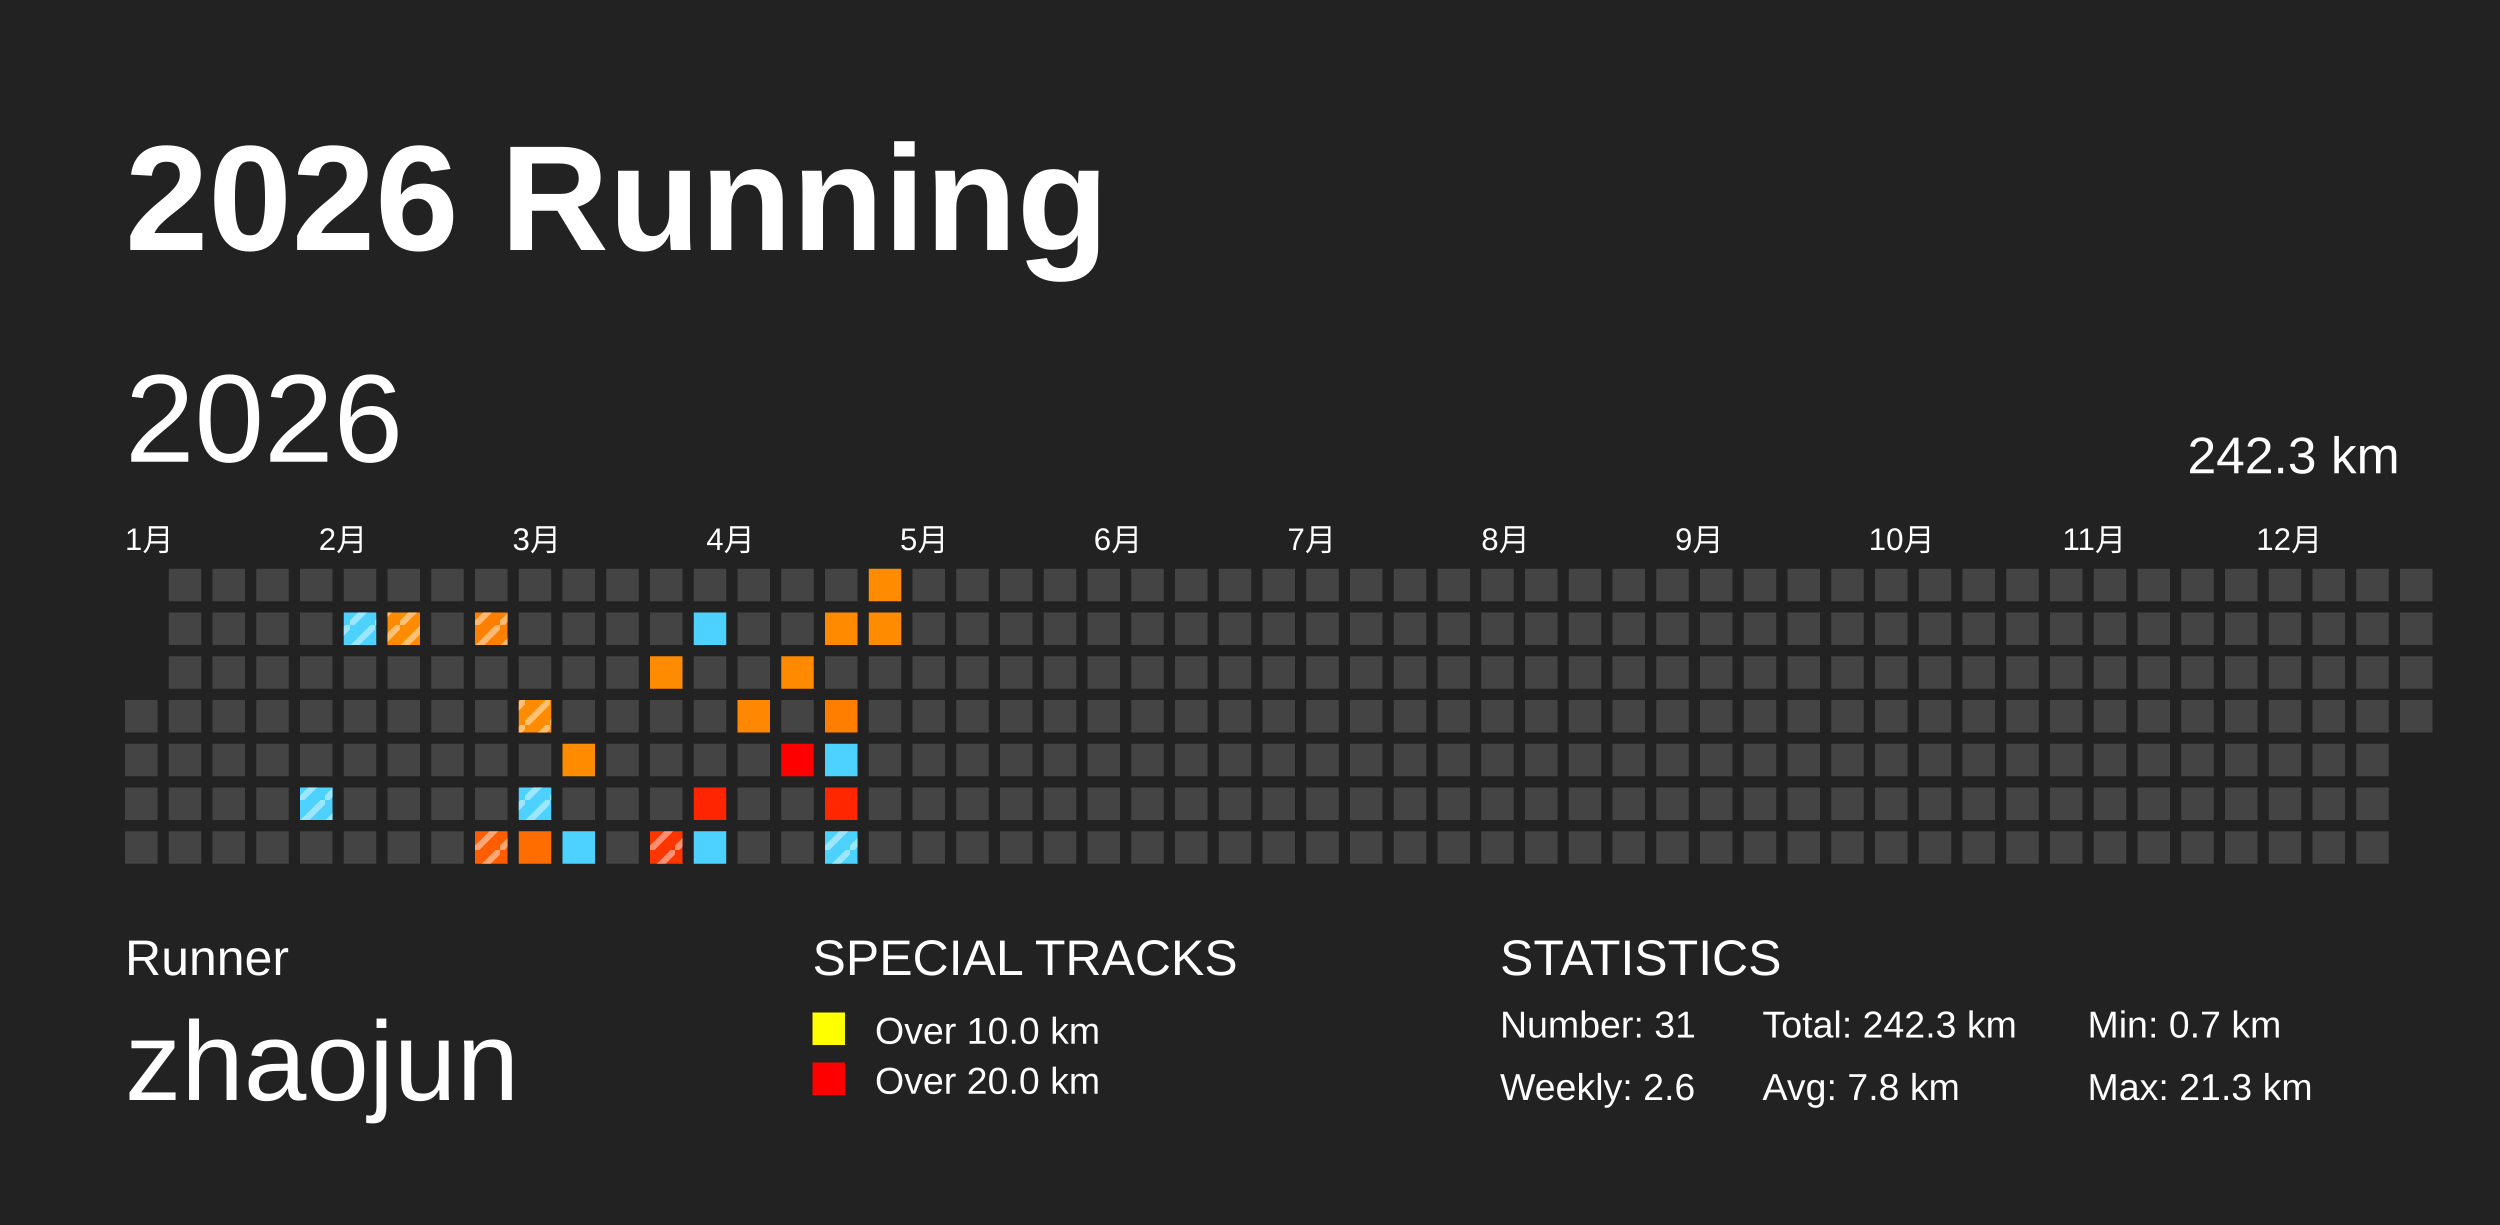
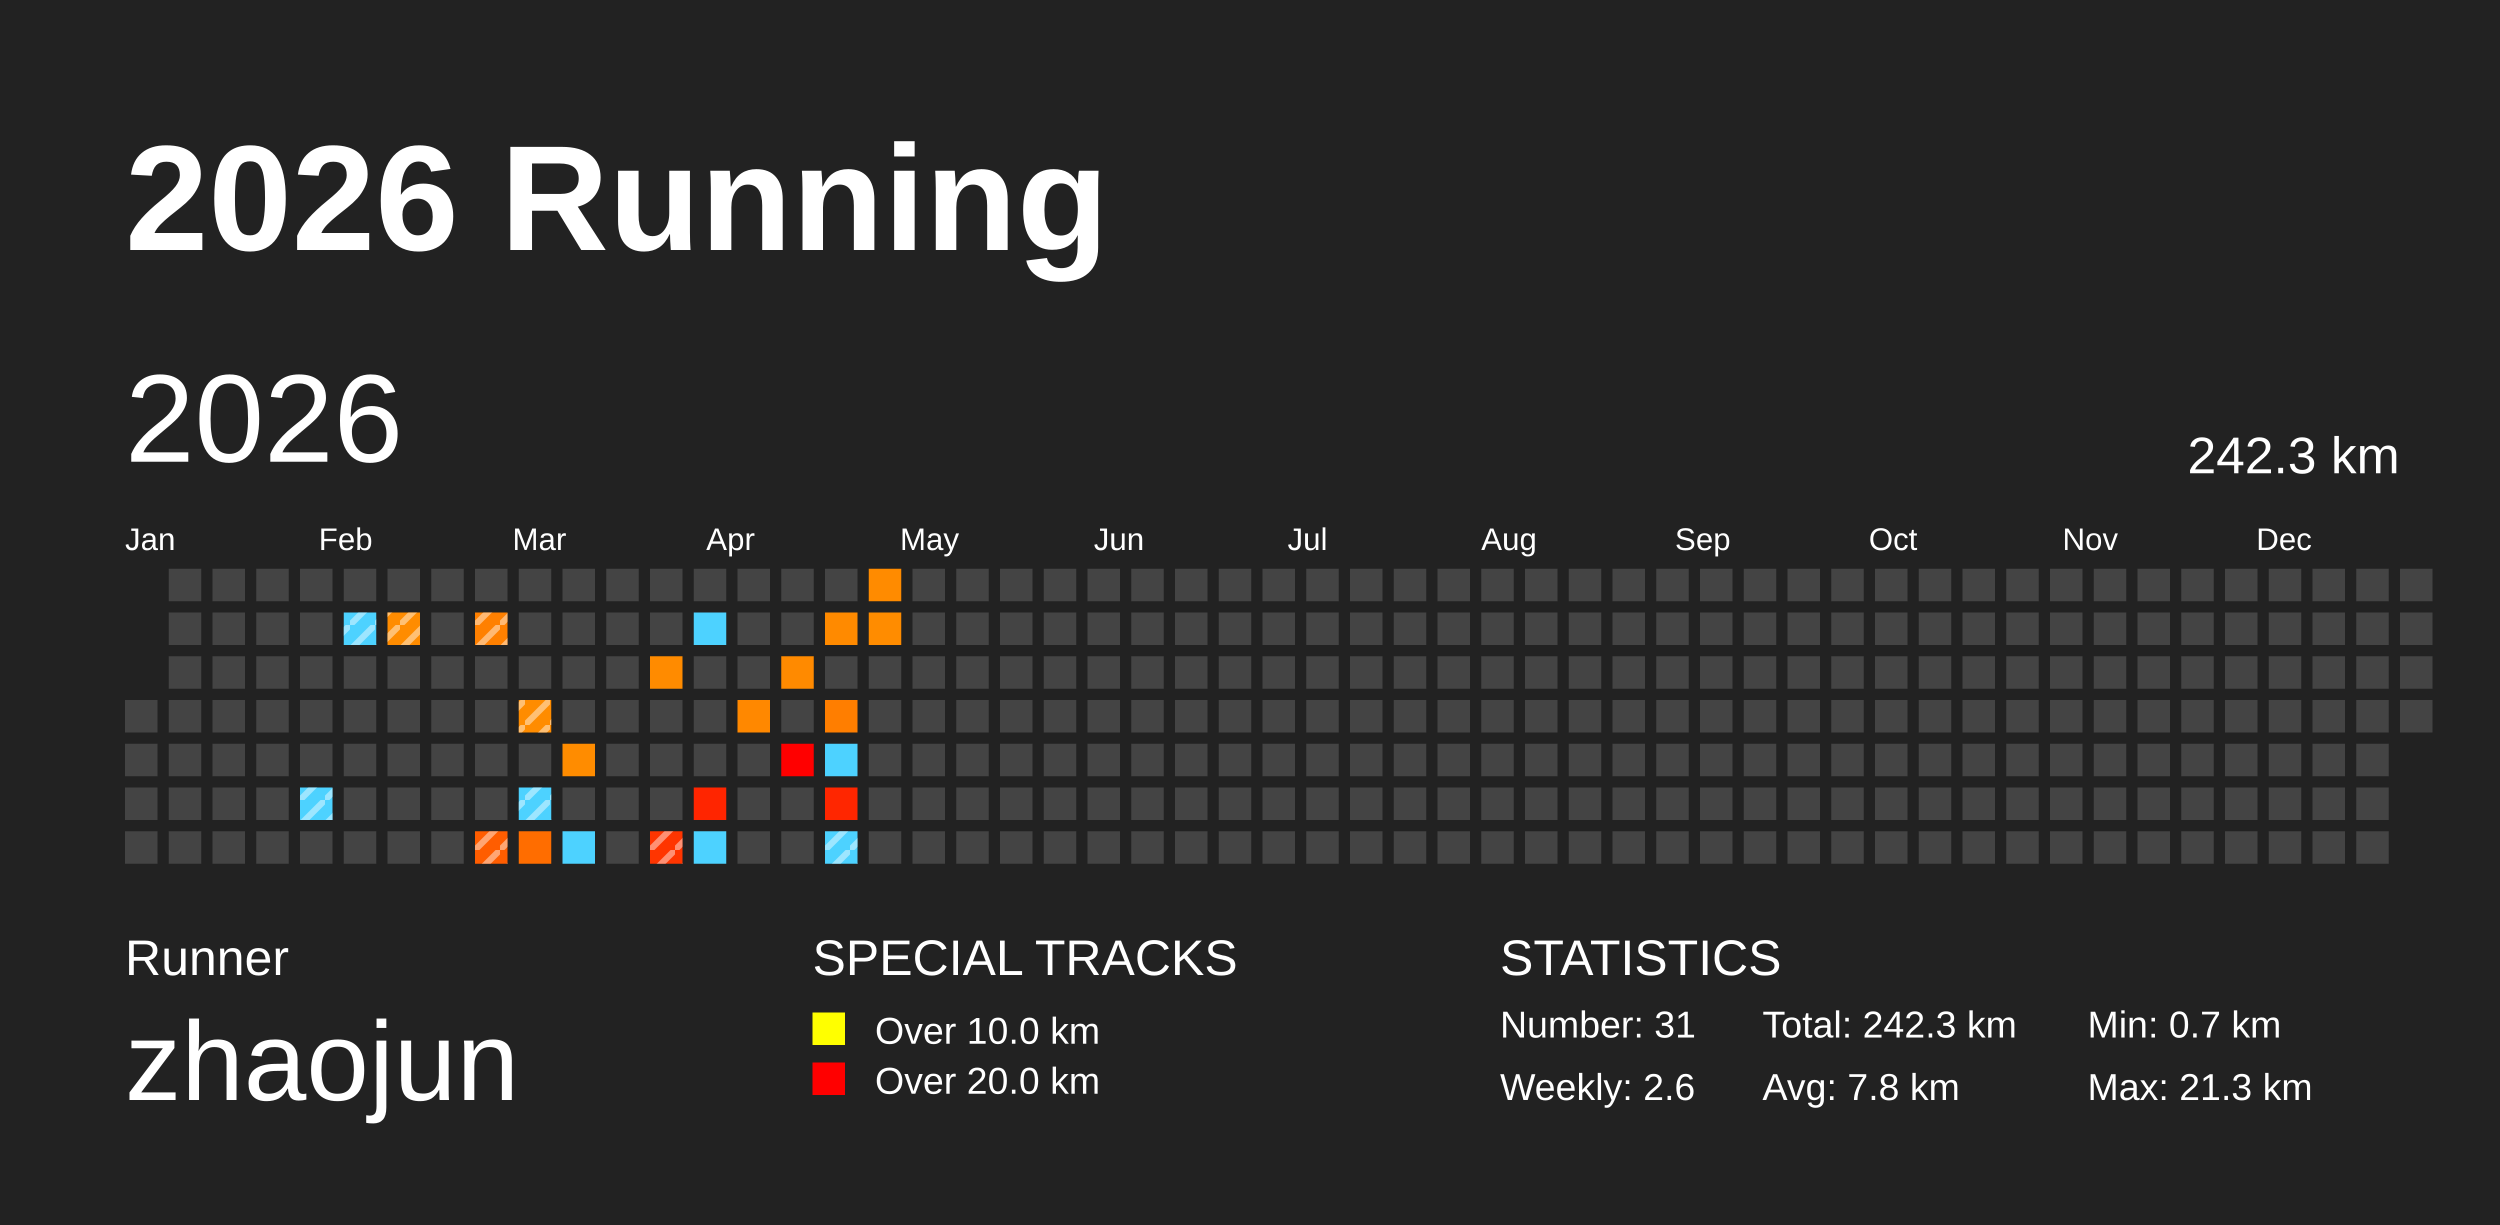
<svg xmlns="http://www.w3.org/2000/svg" baseProfile="full" height="98mm" version="1.1" viewBox="0,0,200,98" width="200mm">
  <defs>
    <pattern height="2" id="indoor-stripe" patternUnits="userSpaceOnUse" width="2">
      <line stroke="white" stroke-opacity="0.45" stroke-width="0.5" x1="0" x2="2" y1="2" y2="0" />
    </pattern>
  </defs>
  <rect fill="#222222" height="98" width="200" x="0" y="0" />
  <text fill="#FFFFFF" style="font-size:12px; font-family:Arial; font-weight:bold;" x="10" y="20">2026 Running</text>
  <text fill="#FFFFFF" style="font-size:4px; font-family:Arial" x="10" y="78">Runner</text>
  <text fill="#FFFFFF" style="font-size:9px; font-family:Arial" x="10" y="88">zhaojun</text>
  <text fill="#FFFFFF" style="font-size:4px; font-family:Arial" x="65" y="78">SPECIAL TRACKS</text>
  <rect fill="yellow" height="2.6" width="2.6" x="65" y="81" />
  <text fill="#FFFFFF" style="font-size:3px; font-family:Arial" x="70" y="83.5">Over 10.0 km</text>
  <rect fill="red" height="2.6" width="2.6" x="65" y="85" />
  <text fill="#FFFFFF" style="font-size:3px; font-family:Arial" x="70" y="87.5">Over 20.0 km</text>
  <text fill="#FFFFFF" style="font-size:4px; font-family:Arial" x="120" y="78">STATISTICS</text>
  <text fill="#FFFFFF" style="font-size:3px; font-family:Arial" x="120" y="83">Number: 31</text>
  <text fill="#FFFFFF" style="font-size:3px; font-family:Arial" x="120" y="88">Weekly: 2.6</text>
  <text fill="#FFFFFF" style="font-size:3px; font-family:Arial" x="141" y="83">Total: 242.3 km</text>
  <text fill="#FFFFFF" style="font-size:3px; font-family:Arial" x="141" y="88">Avg: 7.8 km</text>
  <text fill="#FFFFFF" style="font-size:3px; font-family:Arial" x="167" y="83">Min: 0.7 km</text>
  <text fill="#FFFFFF" style="font-size:3px; font-family:Arial" x="167" y="88">Max: 21.3 km</text>
  <text dominant-baseline="hanging" fill="#FFFFFF" style="font-size:10.0px; font-family:Arial;" x="10" y="30">2026</text>
  <text dominant-baseline="hanging" fill="#FFFFFF" style="font-size:4.125px; font-family:Arial;" x="175" y="35">242.3 km</text>
-   <text fill="#FFFFFF" style="font-size:2.5px; font-family:Arial" x="10.0" y="44">1月</text>
-   <text fill="#FFFFFF" style="font-size:2.5px; font-family:Arial" x="25.5" y="44">2月</text>
-   <text fill="#FFFFFF" style="font-size:2.5px; font-family:Arial" x="41.0" y="44">3月</text>
-   <text fill="#FFFFFF" style="font-size:2.5px; font-family:Arial" x="56.5" y="44">4月</text>
-   <text fill="#FFFFFF" style="font-size:2.5px; font-family:Arial" x="72.0" y="44">5月</text>
-   <text fill="#FFFFFF" style="font-size:2.5px; font-family:Arial" x="87.5" y="44">6月</text>
-   <text fill="#FFFFFF" style="font-size:2.5px; font-family:Arial" x="103.0" y="44">7月</text>
-   <text fill="#FFFFFF" style="font-size:2.5px; font-family:Arial" x="118.5" y="44">8月</text>
-   <text fill="#FFFFFF" style="font-size:2.5px; font-family:Arial" x="134.0" y="44">9月</text>
-   <text fill="#FFFFFF" style="font-size:2.5px; font-family:Arial" x="149.5" y="44">10月</text>
-   <text fill="#FFFFFF" style="font-size:2.5px; font-family:Arial" x="165.0" y="44">11月</text>
-   <text fill="#FFFFFF" style="font-size:2.5px; font-family:Arial" x="180.5" y="44">12月</text>
+   <text fill="#FFFFFF" style="font-size:2.5px; font-family:Arial" x="10.0" y="44">Jan</text>
+   <text fill="#FFFFFF" style="font-size:2.5px; font-family:Arial" x="25.5" y="44">Feb</text>
+   <text fill="#FFFFFF" style="font-size:2.5px; font-family:Arial" x="41.0" y="44">Mar</text>
+   <text fill="#FFFFFF" style="font-size:2.5px; font-family:Arial" x="56.5" y="44">Apr</text>
+   <text fill="#FFFFFF" style="font-size:2.5px; font-family:Arial" x="72.0" y="44">May</text>
+   <text fill="#FFFFFF" style="font-size:2.5px; font-family:Arial" x="87.5" y="44">Jun</text>
+   <text fill="#FFFFFF" style="font-size:2.5px; font-family:Arial" x="103.0" y="44">Jul</text>
+   <text fill="#FFFFFF" style="font-size:2.5px; font-family:Arial" x="118.5" y="44">Aug</text>
+   <text fill="#FFFFFF" style="font-size:2.5px; font-family:Arial" x="134.0" y="44">Sep</text>
+   <text fill="#FFFFFF" style="font-size:2.5px; font-family:Arial" x="149.5" y="44">Oct</text>
+   <text fill="#FFFFFF" style="font-size:2.5px; font-family:Arial" x="165.0" y="44">Nov</text>
+   <text fill="#FFFFFF" style="font-size:2.5px; font-family:Arial" x="180.5" y="44">Dec</text>
  <rect fill="#444444" height="2.6" width="2.6" x="10.0" y="56.0" />
  <rect fill="#444444" height="2.6" width="2.6" x="10.0" y="59.5" />
  <rect fill="#444444" height="2.6" width="2.6" x="10.0" y="63.0" />
  <rect fill="#444444" height="2.6" width="2.6" x="10.0" y="66.5" />
  <rect fill="#444444" height="2.6" width="2.6" x="13.5" y="45.5" />
  <rect fill="#444444" height="2.6" width="2.6" x="13.5" y="49.0" />
  <rect fill="#444444" height="2.6" width="2.6" x="13.5" y="52.5" />
  <rect fill="#444444" height="2.6" width="2.6" x="13.5" y="56.0" />
  <rect fill="#444444" height="2.6" width="2.6" x="13.5" y="59.5" />
  <rect fill="#444444" height="2.6" width="2.6" x="13.5" y="63.0" />
  <rect fill="#444444" height="2.6" width="2.6" x="13.5" y="66.5" />
  <rect fill="#444444" height="2.6" width="2.6" x="17.0" y="45.5" />
  <rect fill="#444444" height="2.6" width="2.6" x="17.0" y="49.0" />
  <rect fill="#444444" height="2.6" width="2.6" x="17.0" y="52.5" />
  <rect fill="#444444" height="2.6" width="2.6" x="17.0" y="56.0" />
  <rect fill="#444444" height="2.6" width="2.6" x="17.0" y="59.5" />
  <rect fill="#444444" height="2.6" width="2.6" x="17.0" y="63.0" />
  <rect fill="#444444" height="2.6" width="2.6" x="17.0" y="66.5" />
  <rect fill="#444444" height="2.6" width="2.6" x="20.5" y="45.5" />
  <rect fill="#444444" height="2.6" width="2.6" x="20.5" y="49.0" />
  <rect fill="#444444" height="2.6" width="2.6" x="20.5" y="52.5" />
  <rect fill="#444444" height="2.6" width="2.6" x="20.5" y="56.0" />
  <rect fill="#444444" height="2.6" width="2.6" x="20.5" y="59.5" />
  <rect fill="#444444" height="2.6" width="2.6" x="20.5" y="63.0" />
  <rect fill="#444444" height="2.6" width="2.6" x="20.5" y="66.5" />
  <rect fill="#444444" height="2.6" width="2.6" x="24.0" y="45.5" />
  <rect fill="#444444" height="2.6" width="2.6" x="24.0" y="49.0" />
  <rect fill="#444444" height="2.6" width="2.6" x="24.0" y="52.5" />
  <rect fill="#444444" height="2.6" width="2.6" x="24.0" y="56.0" />
  <rect fill="#444444" height="2.6" width="2.6" x="24.0" y="59.5" />
  <rect fill="#4dd2ff" height="2.6" width="2.6" x="24.0" y="63.0" />
  <rect fill="url(#indoor-stripe)" height="2.6" style="pointer-events: none;" width="2.6" x="24.0" y="63.0" />
  <rect fill="#444444" height="2.6" width="2.6" x="24.0" y="66.5" />
  <rect fill="#444444" height="2.6" width="2.6" x="27.5" y="45.5" />
  <rect fill="#4dd2ff" height="2.6" width="2.6" x="27.5" y="49.0" />
  <rect fill="url(#indoor-stripe)" height="2.6" style="pointer-events: none;" width="2.6" x="27.5" y="49.0" />
  <rect fill="#444444" height="2.6" width="2.6" x="27.5" y="52.5" />
  <rect fill="#444444" height="2.6" width="2.6" x="27.5" y="56.0" />
  <rect fill="#444444" height="2.6" width="2.6" x="27.5" y="59.5" />
  <rect fill="#444444" height="2.6" width="2.6" x="27.5" y="63.0" />
  <rect fill="#444444" height="2.6" width="2.6" x="27.5" y="66.5" />
  <rect fill="#444444" height="2.6" width="2.6" x="31.0" y="45.5" />
  <rect fill="#ff8c00" height="2.6" width="2.6" x="31.0" y="49.0" />
  <rect fill="url(#indoor-stripe)" height="2.6" style="pointer-events: none;" width="2.6" x="31.0" y="49.0" />
  <rect fill="#444444" height="2.6" width="2.6" x="31.0" y="52.5" />
  <rect fill="#444444" height="2.6" width="2.6" x="31.0" y="56.0" />
  <rect fill="#444444" height="2.6" width="2.6" x="31.0" y="59.5" />
  <rect fill="#444444" height="2.6" width="2.6" x="31.0" y="63.0" />
  <rect fill="#444444" height="2.6" width="2.6" x="31.0" y="66.5" />
  <rect fill="#444444" height="2.6" width="2.6" x="34.5" y="45.5" />
  <rect fill="#444444" height="2.6" width="2.6" x="34.5" y="49.0" />
  <rect fill="#444444" height="2.6" width="2.6" x="34.5" y="52.5" />
  <rect fill="#444444" height="2.6" width="2.6" x="34.5" y="56.0" />
  <rect fill="#444444" height="2.6" width="2.6" x="34.5" y="59.5" />
  <rect fill="#444444" height="2.6" width="2.6" x="34.5" y="63.0" />
  <rect fill="#444444" height="2.6" width="2.6" x="34.5" y="66.5" />
  <rect fill="#444444" height="2.6" width="2.6" x="38.0" y="45.5" />
  <rect fill="#ff8000" height="2.6" width="2.6" x="38.0" y="49.0" />
  <rect fill="url(#indoor-stripe)" height="2.6" style="pointer-events: none;" width="2.6" x="38.0" y="49.0" />
  <rect fill="#444444" height="2.6" width="2.6" x="38.0" y="52.5" />
  <rect fill="#444444" height="2.6" width="2.6" x="38.0" y="56.0" />
  <rect fill="#444444" height="2.6" width="2.6" x="38.0" y="59.5" />
  <rect fill="#444444" height="2.6" width="2.6" x="38.0" y="63.0" />
  <rect fill="#ff5d00" height="2.6" width="2.6" x="38.0" y="66.5" />
  <rect fill="url(#indoor-stripe)" height="2.6" style="pointer-events: none;" width="2.6" x="38.0" y="66.5" />
  <rect fill="#444444" height="2.6" width="2.6" x="41.5" y="45.5" />
  <rect fill="#444444" height="2.6" width="2.6" x="41.5" y="49.0" />
  <rect fill="#444444" height="2.6" width="2.6" x="41.5" y="52.5" />
  <rect fill="#ff8c00" height="2.6" width="2.6" x="41.5" y="56.0" />
  <rect fill="url(#indoor-stripe)" height="2.6" style="pointer-events: none;" width="2.6" x="41.5" y="56.0" />
  <rect fill="#444444" height="2.6" width="2.6" x="41.5" y="59.5" />
  <rect fill="#4dd2ff" height="2.6" width="2.6" x="41.5" y="63.0" />
  <rect fill="url(#indoor-stripe)" height="2.6" style="pointer-events: none;" width="2.6" x="41.5" y="63.0" />
  <rect fill="#ff6d00" height="2.6" width="2.6" x="41.5" y="66.5" />
  <rect fill="#444444" height="2.6" width="2.6" x="45.0" y="45.5" />
  <rect fill="#444444" height="2.6" width="2.6" x="45.0" y="49.0" />
  <rect fill="#444444" height="2.6" width="2.6" x="45.0" y="52.5" />
  <rect fill="#444444" height="2.6" width="2.6" x="45.0" y="56.0" />
  <rect fill="#ff8c00" height="2.6" width="2.6" x="45.0" y="59.5" />
  <rect fill="#444444" height="2.6" width="2.6" x="45.0" y="63.0" />
  <rect fill="#4dd2ff" height="2.6" width="2.6" x="45.0" y="66.5" />
  <rect fill="#444444" height="2.6" width="2.6" x="48.5" y="45.5" />
  <rect fill="#444444" height="2.6" width="2.6" x="48.5" y="49.0" />
  <rect fill="#444444" height="2.6" width="2.6" x="48.5" y="52.5" />
  <rect fill="#444444" height="2.6" width="2.6" x="48.5" y="56.0" />
  <rect fill="#444444" height="2.6" width="2.6" x="48.5" y="59.5" />
  <rect fill="#444444" height="2.6" width="2.6" x="48.5" y="63.0" />
  <rect fill="#444444" height="2.6" width="2.6" x="48.5" y="66.5" />
  <rect fill="#444444" height="2.6" width="2.6" x="52.0" y="45.5" />
  <rect fill="#444444" height="2.6" width="2.6" x="52.0" y="49.0" />
  <rect fill="#ff8b00" height="2.6" width="2.6" x="52.0" y="52.5" />
  <rect fill="#444444" height="2.6" width="2.6" x="52.0" y="56.0" />
  <rect fill="#444444" height="2.6" width="2.6" x="52.0" y="59.5" />
  <rect fill="#444444" height="2.6" width="2.6" x="52.0" y="63.0" />
  <rect fill="#ff3500" height="2.6" width="2.6" x="52.0" y="66.5" />
  <rect fill="url(#indoor-stripe)" height="2.6" style="pointer-events: none;" width="2.6" x="52.0" y="66.5" />
  <rect fill="#444444" height="2.6" width="2.6" x="55.5" y="45.5" />
  <rect fill="#4dd2ff" height="2.6" width="2.6" x="55.5" y="49.0" />
  <rect fill="#444444" height="2.6" width="2.6" x="55.5" y="52.5" />
  <rect fill="#444444" height="2.6" width="2.6" x="55.5" y="56.0" />
  <rect fill="#444444" height="2.6" width="2.6" x="55.5" y="59.5" />
  <rect fill="#ff2500" height="2.6" width="2.6" x="55.5" y="63.0" />
  <rect fill="#4dd2ff" height="2.6" width="2.6" x="55.5" y="66.5" />
  <rect fill="#444444" height="2.6" width="2.6" x="59.0" y="45.5" />
  <rect fill="#444444" height="2.6" width="2.6" x="59.0" y="49.0" />
  <rect fill="#444444" height="2.6" width="2.6" x="59.0" y="52.5" />
  <rect fill="#ff8800" height="2.6" width="2.6" x="59.0" y="56.0" />
  <rect fill="#444444" height="2.6" width="2.6" x="59.0" y="59.5" />
  <rect fill="#444444" height="2.6" width="2.6" x="59.0" y="63.0" />
  <rect fill="#444444" height="2.6" width="2.6" x="59.0" y="66.5" />
  <rect fill="#444444" height="2.6" width="2.6" x="62.5" y="45.5" />
  <rect fill="#444444" height="2.6" width="2.6" x="62.5" y="49.0" />
  <rect fill="#ff8a00" height="2.6" width="2.6" x="62.5" y="52.5" />
  <rect fill="#444444" height="2.6" width="2.6" x="62.5" y="56.0" />
  <rect fill="red" height="2.6" width="2.6" x="62.5" y="59.5" />
  <rect fill="#444444" height="2.6" width="2.6" x="62.5" y="63.0" />
  <rect fill="#444444" height="2.6" width="2.6" x="62.5" y="66.5" />
  <rect fill="#444444" height="2.6" width="2.6" x="66.0" y="45.5" />
  <rect fill="#ff8a00" height="2.6" width="2.6" x="66.0" y="49.0" />
  <rect fill="#444444" height="2.6" width="2.6" x="66.0" y="52.5" />
  <rect fill="#ff7e00" height="2.6" width="2.6" x="66.0" y="56.0" />
  <rect fill="#4dd2ff" height="2.6" width="2.6" x="66.0" y="59.5" />
  <rect fill="#ff2600" height="2.6" width="2.6" x="66.0" y="63.0" />
  <rect fill="#4dd2ff" height="2.6" width="2.6" x="66.0" y="66.5" />
  <rect fill="url(#indoor-stripe)" height="2.6" style="pointer-events: none;" width="2.6" x="66.0" y="66.5" />
  <rect fill="#ff8b00" height="2.6" width="2.6" x="69.5" y="45.5" />
  <rect fill="#ff8c00" height="2.6" width="2.6" x="69.5" y="49.0" />
  <rect fill="#444444" height="2.6" width="2.6" x="69.5" y="52.5" />
  <rect fill="#444444" height="2.6" width="2.6" x="69.5" y="56.0" />
  <rect fill="#444444" height="2.6" width="2.6" x="69.5" y="59.5" />
  <rect fill="#444444" height="2.6" width="2.6" x="69.5" y="63.0" />
  <rect fill="#444444" height="2.6" width="2.6" x="69.5" y="66.5" />
  <rect fill="#444444" height="2.6" width="2.6" x="73.0" y="45.5" />
  <rect fill="#444444" height="2.6" width="2.6" x="73.0" y="49.0" />
  <rect fill="#444444" height="2.6" width="2.6" x="73.0" y="52.5" />
  <rect fill="#444444" height="2.6" width="2.6" x="73.0" y="56.0" />
  <rect fill="#444444" height="2.6" width="2.6" x="73.0" y="59.5" />
  <rect fill="#444444" height="2.6" width="2.6" x="73.0" y="63.0" />
  <rect fill="#444444" height="2.6" width="2.6" x="73.0" y="66.5" />
  <rect fill="#444444" height="2.6" width="2.6" x="76.5" y="45.5" />
  <rect fill="#444444" height="2.6" width="2.6" x="76.5" y="49.0" />
  <rect fill="#444444" height="2.6" width="2.6" x="76.5" y="52.5" />
  <rect fill="#444444" height="2.6" width="2.6" x="76.5" y="56.0" />
  <rect fill="#444444" height="2.6" width="2.6" x="76.5" y="59.5" />
  <rect fill="#444444" height="2.6" width="2.6" x="76.5" y="63.0" />
  <rect fill="#444444" height="2.6" width="2.6" x="76.5" y="66.5" />
  <rect fill="#444444" height="2.6" width="2.6" x="80.0" y="45.5" />
  <rect fill="#444444" height="2.6" width="2.6" x="80.0" y="49.0" />
  <rect fill="#444444" height="2.6" width="2.6" x="80.0" y="52.5" />
  <rect fill="#444444" height="2.6" width="2.6" x="80.0" y="56.0" />
  <rect fill="#444444" height="2.6" width="2.6" x="80.0" y="59.5" />
  <rect fill="#444444" height="2.6" width="2.6" x="80.0" y="63.0" />
  <rect fill="#444444" height="2.6" width="2.6" x="80.0" y="66.5" />
  <rect fill="#444444" height="2.6" width="2.6" x="83.5" y="45.5" />
  <rect fill="#444444" height="2.6" width="2.6" x="83.5" y="49.0" />
  <rect fill="#444444" height="2.6" width="2.6" x="83.5" y="52.5" />
  <rect fill="#444444" height="2.6" width="2.6" x="83.5" y="56.0" />
  <rect fill="#444444" height="2.6" width="2.6" x="83.5" y="59.5" />
  <rect fill="#444444" height="2.6" width="2.6" x="83.5" y="63.0" />
  <rect fill="#444444" height="2.6" width="2.6" x="83.5" y="66.5" />
  <rect fill="#444444" height="2.6" width="2.6" x="87.0" y="45.5" />
  <rect fill="#444444" height="2.6" width="2.6" x="87.0" y="49.0" />
  <rect fill="#444444" height="2.6" width="2.6" x="87.0" y="52.5" />
  <rect fill="#444444" height="2.6" width="2.6" x="87.0" y="56.0" />
  <rect fill="#444444" height="2.6" width="2.6" x="87.0" y="59.5" />
  <rect fill="#444444" height="2.6" width="2.6" x="87.0" y="63.0" />
  <rect fill="#444444" height="2.6" width="2.6" x="87.0" y="66.5" />
  <rect fill="#444444" height="2.6" width="2.6" x="90.5" y="45.5" />
  <rect fill="#444444" height="2.6" width="2.6" x="90.5" y="49.0" />
  <rect fill="#444444" height="2.6" width="2.6" x="90.5" y="52.5" />
  <rect fill="#444444" height="2.6" width="2.6" x="90.5" y="56.0" />
  <rect fill="#444444" height="2.6" width="2.6" x="90.5" y="59.5" />
  <rect fill="#444444" height="2.6" width="2.6" x="90.5" y="63.0" />
  <rect fill="#444444" height="2.6" width="2.6" x="90.5" y="66.5" />
  <rect fill="#444444" height="2.6" width="2.6" x="94.0" y="45.5" />
  <rect fill="#444444" height="2.6" width="2.6" x="94.0" y="49.0" />
  <rect fill="#444444" height="2.6" width="2.6" x="94.0" y="52.5" />
  <rect fill="#444444" height="2.6" width="2.6" x="94.0" y="56.0" />
  <rect fill="#444444" height="2.6" width="2.6" x="94.0" y="59.5" />
  <rect fill="#444444" height="2.6" width="2.6" x="94.0" y="63.0" />
  <rect fill="#444444" height="2.6" width="2.6" x="94.0" y="66.5" />
  <rect fill="#444444" height="2.6" width="2.6" x="97.5" y="45.5" />
  <rect fill="#444444" height="2.6" width="2.6" x="97.5" y="49.0" />
  <rect fill="#444444" height="2.6" width="2.6" x="97.5" y="52.5" />
  <rect fill="#444444" height="2.6" width="2.6" x="97.5" y="56.0" />
  <rect fill="#444444" height="2.6" width="2.6" x="97.5" y="59.5" />
  <rect fill="#444444" height="2.6" width="2.6" x="97.5" y="63.0" />
  <rect fill="#444444" height="2.6" width="2.6" x="97.5" y="66.5" />
  <rect fill="#444444" height="2.6" width="2.6" x="101.0" y="45.5" />
  <rect fill="#444444" height="2.6" width="2.6" x="101.0" y="49.0" />
  <rect fill="#444444" height="2.6" width="2.6" x="101.0" y="52.5" />
  <rect fill="#444444" height="2.6" width="2.6" x="101.0" y="56.0" />
  <rect fill="#444444" height="2.6" width="2.6" x="101.0" y="59.5" />
  <rect fill="#444444" height="2.6" width="2.6" x="101.0" y="63.0" />
  <rect fill="#444444" height="2.6" width="2.6" x="101.0" y="66.5" />
  <rect fill="#444444" height="2.6" width="2.6" x="104.5" y="45.5" />
  <rect fill="#444444" height="2.6" width="2.6" x="104.5" y="49.0" />
  <rect fill="#444444" height="2.6" width="2.6" x="104.5" y="52.5" />
  <rect fill="#444444" height="2.6" width="2.6" x="104.5" y="56.0" />
  <rect fill="#444444" height="2.6" width="2.6" x="104.5" y="59.5" />
  <rect fill="#444444" height="2.6" width="2.6" x="104.5" y="63.0" />
  <rect fill="#444444" height="2.6" width="2.6" x="104.5" y="66.5" />
  <rect fill="#444444" height="2.6" width="2.6" x="108.0" y="45.5" />
  <rect fill="#444444" height="2.6" width="2.6" x="108.0" y="49.0" />
  <rect fill="#444444" height="2.6" width="2.6" x="108.0" y="52.5" />
  <rect fill="#444444" height="2.6" width="2.6" x="108.0" y="56.0" />
  <rect fill="#444444" height="2.6" width="2.6" x="108.0" y="59.5" />
  <rect fill="#444444" height="2.6" width="2.6" x="108.0" y="63.0" />
  <rect fill="#444444" height="2.6" width="2.6" x="108.0" y="66.5" />
  <rect fill="#444444" height="2.6" width="2.6" x="111.5" y="45.5" />
  <rect fill="#444444" height="2.6" width="2.6" x="111.5" y="49.0" />
  <rect fill="#444444" height="2.6" width="2.6" x="111.5" y="52.5" />
  <rect fill="#444444" height="2.6" width="2.6" x="111.5" y="56.0" />
  <rect fill="#444444" height="2.6" width="2.6" x="111.5" y="59.5" />
  <rect fill="#444444" height="2.6" width="2.6" x="111.5" y="63.0" />
  <rect fill="#444444" height="2.6" width="2.6" x="111.5" y="66.5" />
  <rect fill="#444444" height="2.6" width="2.6" x="115.0" y="45.5" />
  <rect fill="#444444" height="2.6" width="2.6" x="115.0" y="49.0" />
  <rect fill="#444444" height="2.6" width="2.6" x="115.0" y="52.5" />
  <rect fill="#444444" height="2.6" width="2.6" x="115.0" y="56.0" />
  <rect fill="#444444" height="2.6" width="2.6" x="115.0" y="59.5" />
  <rect fill="#444444" height="2.6" width="2.6" x="115.0" y="63.0" />
  <rect fill="#444444" height="2.6" width="2.6" x="115.0" y="66.5" />
  <rect fill="#444444" height="2.6" width="2.6" x="118.5" y="45.5" />
  <rect fill="#444444" height="2.6" width="2.6" x="118.5" y="49.0" />
  <rect fill="#444444" height="2.6" width="2.6" x="118.5" y="52.5" />
  <rect fill="#444444" height="2.6" width="2.6" x="118.5" y="56.0" />
  <rect fill="#444444" height="2.6" width="2.6" x="118.5" y="59.5" />
  <rect fill="#444444" height="2.6" width="2.6" x="118.5" y="63.0" />
  <rect fill="#444444" height="2.6" width="2.6" x="118.5" y="66.5" />
  <rect fill="#444444" height="2.6" width="2.6" x="122.0" y="45.5" />
  <rect fill="#444444" height="2.6" width="2.6" x="122.0" y="49.0" />
  <rect fill="#444444" height="2.6" width="2.6" x="122.0" y="52.5" />
  <rect fill="#444444" height="2.6" width="2.6" x="122.0" y="56.0" />
  <rect fill="#444444" height="2.6" width="2.6" x="122.0" y="59.5" />
  <rect fill="#444444" height="2.6" width="2.6" x="122.0" y="63.0" />
  <rect fill="#444444" height="2.6" width="2.6" x="122.0" y="66.5" />
  <rect fill="#444444" height="2.6" width="2.6" x="125.5" y="45.5" />
  <rect fill="#444444" height="2.6" width="2.6" x="125.5" y="49.0" />
  <rect fill="#444444" height="2.6" width="2.6" x="125.5" y="52.5" />
  <rect fill="#444444" height="2.6" width="2.6" x="125.5" y="56.0" />
  <rect fill="#444444" height="2.6" width="2.6" x="125.5" y="59.5" />
  <rect fill="#444444" height="2.6" width="2.6" x="125.5" y="63.0" />
  <rect fill="#444444" height="2.6" width="2.6" x="125.5" y="66.5" />
  <rect fill="#444444" height="2.6" width="2.6" x="129.0" y="45.5" />
  <rect fill="#444444" height="2.6" width="2.6" x="129.0" y="49.0" />
  <rect fill="#444444" height="2.6" width="2.6" x="129.0" y="52.5" />
  <rect fill="#444444" height="2.6" width="2.6" x="129.0" y="56.0" />
  <rect fill="#444444" height="2.6" width="2.6" x="129.0" y="59.5" />
  <rect fill="#444444" height="2.6" width="2.6" x="129.0" y="63.0" />
  <rect fill="#444444" height="2.6" width="2.6" x="129.0" y="66.5" />
  <rect fill="#444444" height="2.6" width="2.6" x="132.5" y="45.5" />
  <rect fill="#444444" height="2.6" width="2.6" x="132.5" y="49.0" />
  <rect fill="#444444" height="2.6" width="2.6" x="132.5" y="52.5" />
  <rect fill="#444444" height="2.6" width="2.6" x="132.5" y="56.0" />
  <rect fill="#444444" height="2.6" width="2.6" x="132.5" y="59.5" />
  <rect fill="#444444" height="2.6" width="2.6" x="132.5" y="63.0" />
  <rect fill="#444444" height="2.6" width="2.6" x="132.5" y="66.5" />
  <rect fill="#444444" height="2.6" width="2.6" x="136.0" y="45.5" />
  <rect fill="#444444" height="2.6" width="2.6" x="136.0" y="49.0" />
  <rect fill="#444444" height="2.6" width="2.6" x="136.0" y="52.5" />
  <rect fill="#444444" height="2.6" width="2.6" x="136.0" y="56.0" />
  <rect fill="#444444" height="2.6" width="2.6" x="136.0" y="59.5" />
  <rect fill="#444444" height="2.6" width="2.6" x="136.0" y="63.0" />
  <rect fill="#444444" height="2.6" width="2.6" x="136.0" y="66.5" />
  <rect fill="#444444" height="2.6" width="2.6" x="139.5" y="45.5" />
  <rect fill="#444444" height="2.6" width="2.6" x="139.5" y="49.0" />
  <rect fill="#444444" height="2.6" width="2.6" x="139.5" y="52.5" />
  <rect fill="#444444" height="2.6" width="2.6" x="139.5" y="56.0" />
  <rect fill="#444444" height="2.6" width="2.6" x="139.5" y="59.5" />
  <rect fill="#444444" height="2.6" width="2.6" x="139.5" y="63.0" />
  <rect fill="#444444" height="2.6" width="2.6" x="139.5" y="66.5" />
  <rect fill="#444444" height="2.6" width="2.6" x="143.0" y="45.5" />
  <rect fill="#444444" height="2.6" width="2.6" x="143.0" y="49.0" />
  <rect fill="#444444" height="2.6" width="2.6" x="143.0" y="52.5" />
  <rect fill="#444444" height="2.6" width="2.6" x="143.0" y="56.0" />
  <rect fill="#444444" height="2.6" width="2.6" x="143.0" y="59.5" />
  <rect fill="#444444" height="2.6" width="2.6" x="143.0" y="63.0" />
  <rect fill="#444444" height="2.6" width="2.6" x="143.0" y="66.5" />
  <rect fill="#444444" height="2.6" width="2.6" x="146.5" y="45.5" />
  <rect fill="#444444" height="2.6" width="2.6" x="146.5" y="49.0" />
  <rect fill="#444444" height="2.6" width="2.6" x="146.5" y="52.5" />
  <rect fill="#444444" height="2.6" width="2.6" x="146.5" y="56.0" />
  <rect fill="#444444" height="2.6" width="2.6" x="146.5" y="59.5" />
  <rect fill="#444444" height="2.6" width="2.6" x="146.5" y="63.0" />
  <rect fill="#444444" height="2.6" width="2.6" x="146.5" y="66.5" />
  <rect fill="#444444" height="2.6" width="2.6" x="150.0" y="45.5" />
  <rect fill="#444444" height="2.6" width="2.6" x="150.0" y="49.0" />
  <rect fill="#444444" height="2.6" width="2.6" x="150.0" y="52.5" />
  <rect fill="#444444" height="2.6" width="2.6" x="150.0" y="56.0" />
  <rect fill="#444444" height="2.6" width="2.6" x="150.0" y="59.5" />
  <rect fill="#444444" height="2.6" width="2.6" x="150.0" y="63.0" />
  <rect fill="#444444" height="2.6" width="2.6" x="150.0" y="66.5" />
  <rect fill="#444444" height="2.6" width="2.6" x="153.5" y="45.5" />
  <rect fill="#444444" height="2.6" width="2.6" x="153.5" y="49.0" />
  <rect fill="#444444" height="2.6" width="2.6" x="153.5" y="52.5" />
  <rect fill="#444444" height="2.6" width="2.6" x="153.5" y="56.0" />
  <rect fill="#444444" height="2.6" width="2.6" x="153.5" y="59.5" />
  <rect fill="#444444" height="2.6" width="2.6" x="153.5" y="63.0" />
  <rect fill="#444444" height="2.6" width="2.6" x="153.5" y="66.5" />
  <rect fill="#444444" height="2.6" width="2.6" x="157.0" y="45.5" />
  <rect fill="#444444" height="2.6" width="2.6" x="157.0" y="49.0" />
  <rect fill="#444444" height="2.6" width="2.6" x="157.0" y="52.5" />
  <rect fill="#444444" height="2.6" width="2.6" x="157.0" y="56.0" />
  <rect fill="#444444" height="2.6" width="2.6" x="157.0" y="59.5" />
  <rect fill="#444444" height="2.6" width="2.6" x="157.0" y="63.0" />
  <rect fill="#444444" height="2.6" width="2.6" x="157.0" y="66.5" />
  <rect fill="#444444" height="2.6" width="2.6" x="160.5" y="45.5" />
  <rect fill="#444444" height="2.6" width="2.6" x="160.5" y="49.0" />
  <rect fill="#444444" height="2.6" width="2.6" x="160.5" y="52.5" />
  <rect fill="#444444" height="2.6" width="2.6" x="160.5" y="56.0" />
  <rect fill="#444444" height="2.6" width="2.6" x="160.5" y="59.5" />
  <rect fill="#444444" height="2.6" width="2.6" x="160.5" y="63.0" />
  <rect fill="#444444" height="2.6" width="2.6" x="160.5" y="66.5" />
  <rect fill="#444444" height="2.6" width="2.6" x="164.0" y="45.5" />
  <rect fill="#444444" height="2.6" width="2.6" x="164.0" y="49.0" />
  <rect fill="#444444" height="2.6" width="2.6" x="164.0" y="52.5" />
  <rect fill="#444444" height="2.6" width="2.6" x="164.0" y="56.0" />
  <rect fill="#444444" height="2.6" width="2.6" x="164.0" y="59.5" />
  <rect fill="#444444" height="2.6" width="2.6" x="164.0" y="63.0" />
  <rect fill="#444444" height="2.6" width="2.6" x="164.0" y="66.5" />
  <rect fill="#444444" height="2.6" width="2.6" x="167.5" y="45.5" />
  <rect fill="#444444" height="2.6" width="2.6" x="167.5" y="49.0" />
  <rect fill="#444444" height="2.6" width="2.6" x="167.5" y="52.5" />
  <rect fill="#444444" height="2.6" width="2.6" x="167.5" y="56.0" />
  <rect fill="#444444" height="2.6" width="2.6" x="167.5" y="59.5" />
  <rect fill="#444444" height="2.6" width="2.6" x="167.5" y="63.0" />
  <rect fill="#444444" height="2.6" width="2.6" x="167.5" y="66.5" />
  <rect fill="#444444" height="2.6" width="2.6" x="171.0" y="45.5" />
  <rect fill="#444444" height="2.6" width="2.6" x="171.0" y="49.0" />
  <rect fill="#444444" height="2.6" width="2.6" x="171.0" y="52.5" />
  <rect fill="#444444" height="2.6" width="2.6" x="171.0" y="56.0" />
  <rect fill="#444444" height="2.6" width="2.6" x="171.0" y="59.5" />
  <rect fill="#444444" height="2.6" width="2.6" x="171.0" y="63.0" />
  <rect fill="#444444" height="2.6" width="2.6" x="171.0" y="66.5" />
  <rect fill="#444444" height="2.6" width="2.6" x="174.5" y="45.5" />
  <rect fill="#444444" height="2.6" width="2.6" x="174.5" y="49.0" />
  <rect fill="#444444" height="2.6" width="2.6" x="174.5" y="52.5" />
  <rect fill="#444444" height="2.6" width="2.6" x="174.5" y="56.0" />
  <rect fill="#444444" height="2.6" width="2.6" x="174.5" y="59.5" />
  <rect fill="#444444" height="2.6" width="2.6" x="174.5" y="63.0" />
  <rect fill="#444444" height="2.6" width="2.6" x="174.5" y="66.5" />
  <rect fill="#444444" height="2.6" width="2.6" x="178.0" y="45.5" />
  <rect fill="#444444" height="2.6" width="2.6" x="178.0" y="49.0" />
  <rect fill="#444444" height="2.6" width="2.6" x="178.0" y="52.5" />
  <rect fill="#444444" height="2.6" width="2.6" x="178.0" y="56.0" />
  <rect fill="#444444" height="2.6" width="2.6" x="178.0" y="59.5" />
  <rect fill="#444444" height="2.6" width="2.6" x="178.0" y="63.0" />
  <rect fill="#444444" height="2.6" width="2.6" x="178.0" y="66.5" />
  <rect fill="#444444" height="2.6" width="2.6" x="181.5" y="45.5" />
  <rect fill="#444444" height="2.6" width="2.6" x="181.5" y="49.0" />
  <rect fill="#444444" height="2.6" width="2.6" x="181.5" y="52.5" />
  <rect fill="#444444" height="2.6" width="2.6" x="181.5" y="56.0" />
  <rect fill="#444444" height="2.6" width="2.6" x="181.5" y="59.5" />
  <rect fill="#444444" height="2.6" width="2.6" x="181.5" y="63.0" />
  <rect fill="#444444" height="2.6" width="2.6" x="181.5" y="66.5" />
  <rect fill="#444444" height="2.6" width="2.6" x="185.0" y="45.5" />
  <rect fill="#444444" height="2.6" width="2.6" x="185.0" y="49.0" />
  <rect fill="#444444" height="2.6" width="2.6" x="185.0" y="52.5" />
  <rect fill="#444444" height="2.6" width="2.6" x="185.0" y="56.0" />
  <rect fill="#444444" height="2.6" width="2.6" x="185.0" y="59.5" />
  <rect fill="#444444" height="2.6" width="2.6" x="185.0" y="63.0" />
  <rect fill="#444444" height="2.6" width="2.6" x="185.0" y="66.5" />
  <rect fill="#444444" height="2.6" width="2.6" x="188.5" y="45.5" />
  <rect fill="#444444" height="2.6" width="2.6" x="188.5" y="49.0" />
  <rect fill="#444444" height="2.6" width="2.6" x="188.5" y="52.5" />
  <rect fill="#444444" height="2.6" width="2.6" x="188.5" y="56.0" />
  <rect fill="#444444" height="2.6" width="2.6" x="188.5" y="59.5" />
  <rect fill="#444444" height="2.6" width="2.6" x="188.5" y="63.0" />
  <rect fill="#444444" height="2.6" width="2.6" x="188.5" y="66.5" />
  <rect fill="#444444" height="2.6" width="2.6" x="192.0" y="45.5" />
  <rect fill="#444444" height="2.6" width="2.6" x="192.0" y="49.0" />
  <rect fill="#444444" height="2.6" width="2.6" x="192.0" y="52.5" />
  <rect fill="#444444" height="2.6" width="2.6" x="192.0" y="56.0" />
</svg>
